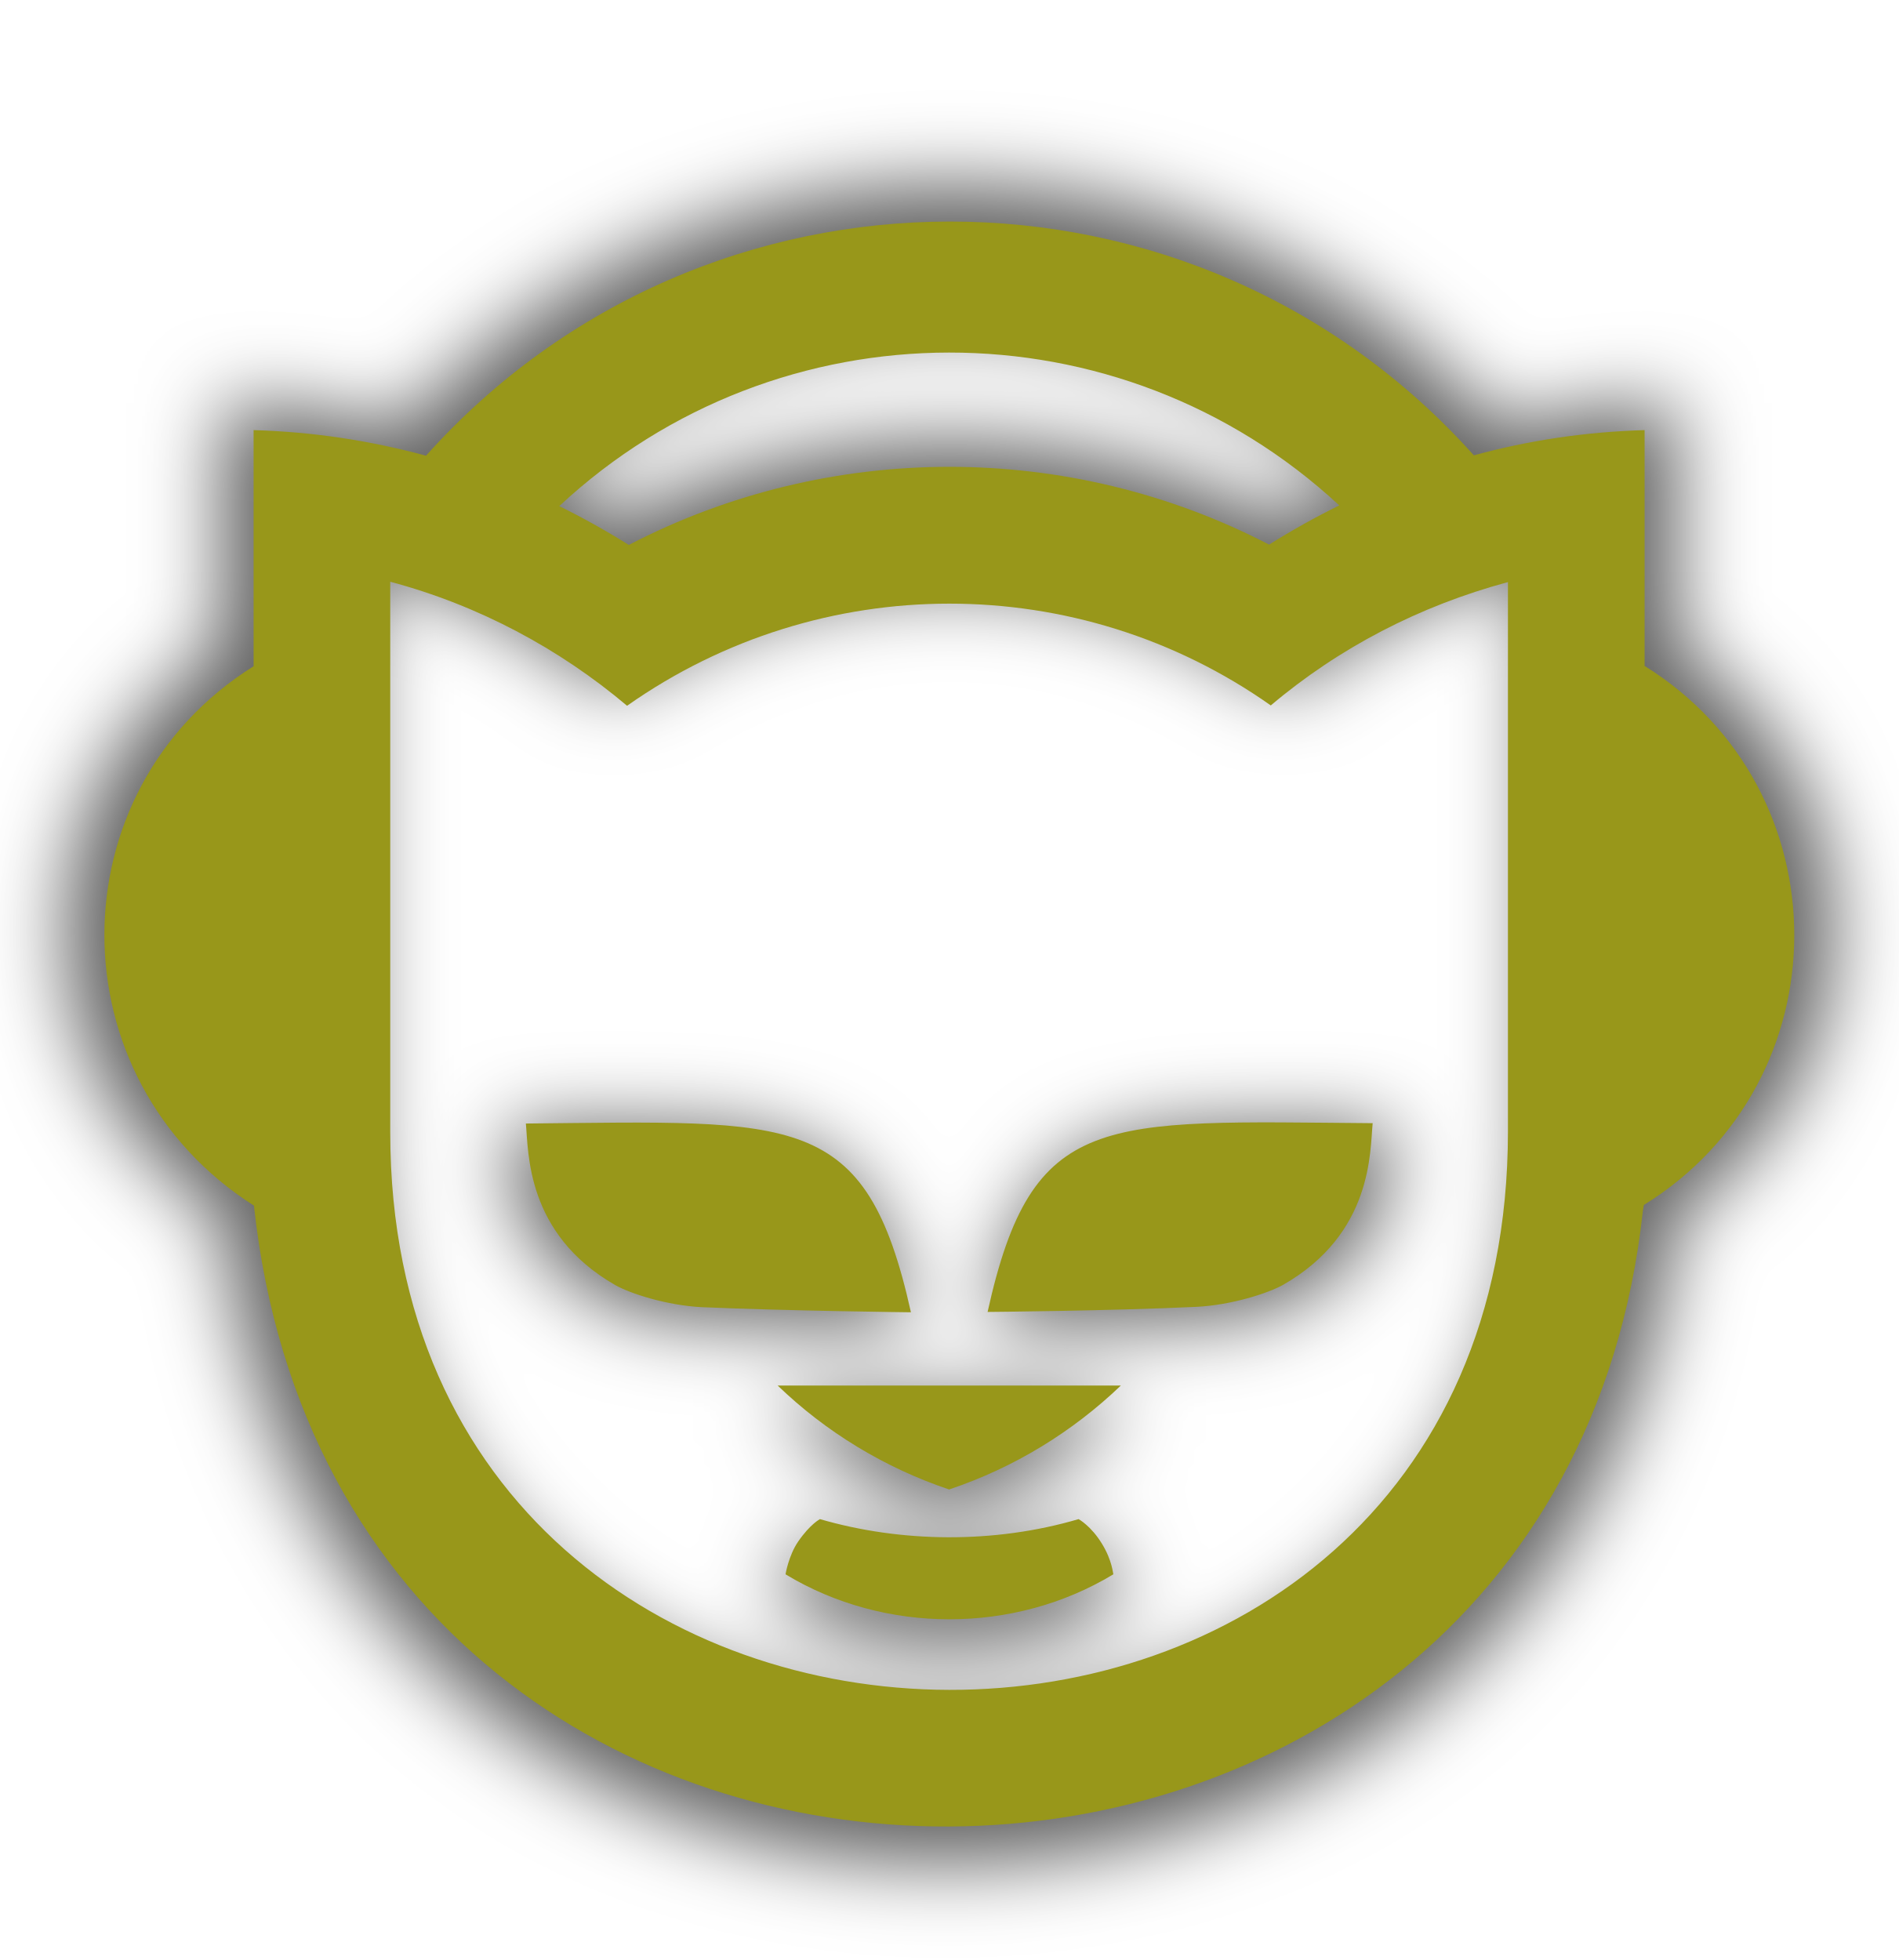
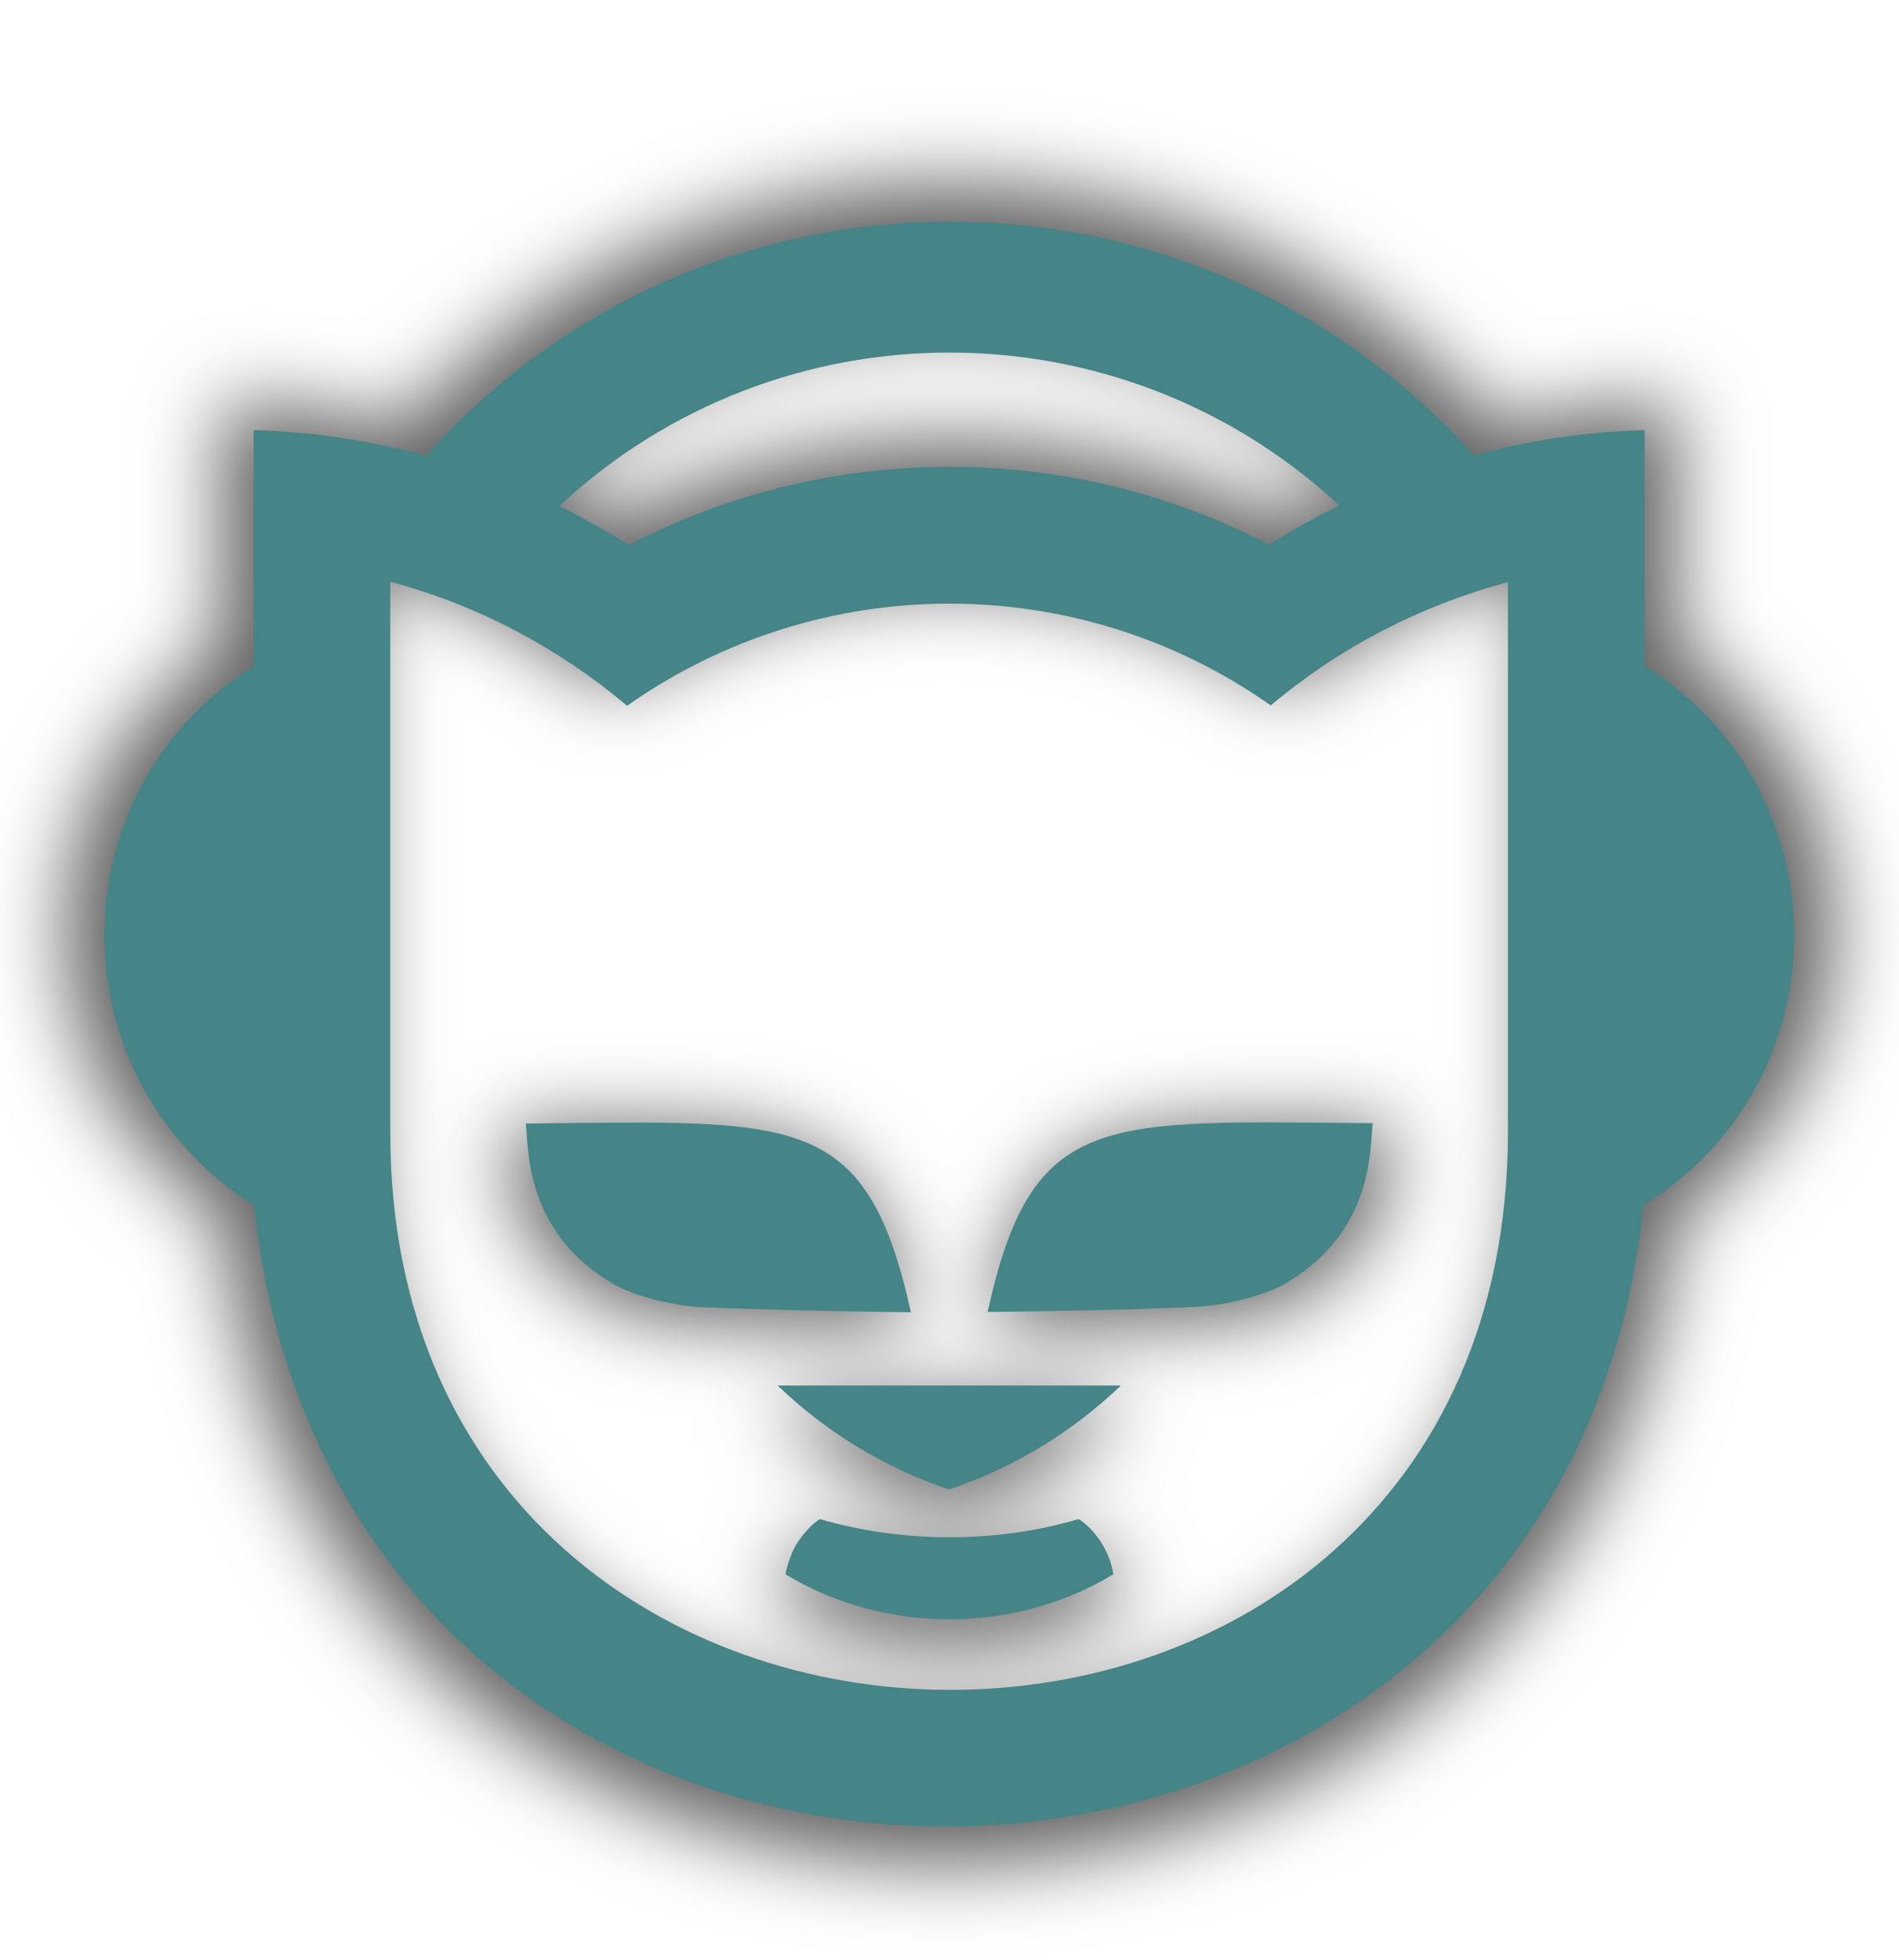
<svg xmlns="http://www.w3.org/2000/svg" viewBox="0 0 496 512" version="1.1" id="svg205" xml:space="preserve">
  <defs id="defs209">
    <filter style="color-interpolation-filters:sRGB" id="filter903" x="-0.054" y="-0.057" width="1.108" height="1.114">
      <feGaussianBlur stdDeviation="11.207" id="feGaussianBlur905" />
    </filter>
  </defs>
  <path d="m 298.3,373.6 c -14.2,13.6 -31.3,24.1 -50.4,30.5 -19,-6.4 -36.2,-16.9 -50.3,-30.5 z m 44,-199.6 c 20,-16.9 43.6,-29.2 69.6,-36.2 V 299 c 0,219.4 -328,217.6 -328,0.3 V 137.7 c 25.9,6.9 49.6,19.6 69.5,36.4 56.8,-40 132.5,-39.9 188.9,-0.1 z M 133.5,115.5 c 64.4,-60 164.3,-60.1 228.9,-0.2 -7.1,3.5 -13.9,7.3 -20.6,11.5 -58.7,-30.5 -129.2,-30.4 -187.9,0.1 -6.3,-4 -13.9,-8.2 -20.4,-11.4 z M 43.8,93.2 v 69.3 c -58.4,36.5 -58.4,121.1 0.1,158.3 26.4,245.1 381.7,240.3 407.6,1.5 l 0.3,-1.7 C 510.5,284.3 510.7,198.9 452,162.4 V 93.2 c -17.3,0.5 -34,3 -50.1,7.4 C 319.9,9.1 176.4,9.1 94.4,100.7 78.1,96.3 61.3,93.7 43.8,93.2 Z M 259.2,352 c 0,0 36,-0.3 61.3,-1.5 10.2,-0.5 21.1,-4 25.5,-6.5 26.3,-15.1 25.4,-39.2 26.2,-47.4 -79.5,-0.6 -99.9,-3.9 -113,55.4 z M 123.7,296.7 c 0.8,8.2 -0.1,32.3 26.2,47.4 4.4,2.5 15.2,6 25.5,6.5 25.3,1.1 61.3,1.5 61.3,1.5 C 223.5,292.7 203,296 123.7,296.7 Z m 169.1,123.4 c -3.2,-5.3 -6.9,-7.3 -6.9,-7.3 -24.8,7.3 -52.2,6.9 -75.9,0 0,0 -2.9,1.5 -6.4,6.6 -2.8,4.1 -3.7,9.6 -3.7,9.6 29.1,17.6 67.1,17.6 96.2,0 -0.1,-0.1 -0.3,-4 -3.3,-8.9 z" id="path347" style="opacity:0.632;fill:#000000;filter:url(#filter903)" transform="matrix(0.9301525,0,0,0.9301525,17.32001,18.68429)" />
-   <path d="m 292.768,361.939 c -12.639,12.105 -27.86,21.451 -44.861,27.148 -16.912,-5.697 -32.221,-15.043 -44.772,-27.148 z m 39.164,-177.662 c 17.802,-15.043 38.808,-25.991 61.95,-32.221 v 143.483 c 0,195.286 -291.95,193.684 -291.95,0.267 V 151.966 c 23.053,6.142 44.148,17.446 61.861,32.399 50.557,-35.604 117.937,-35.515 168.138,-0.089 z M 146.081,132.206 c 57.322,-53.405 146.242,-53.494 203.742,-0.178 -6.32,3.115 -12.372,6.498 -18.336,10.236 -52.248,-27.148 -115,-27.059 -167.248,0.089 -5.608,-3.56 -12.372,-7.299 -18.158,-10.147 z M 66.24,112.357 v 61.683 c -51.981,32.488 -51.981,107.79 0.089,140.901 23.498,218.161 339.747,213.889 362.801,1.335 l 0.267,-1.513 c 52.248,-32.31 52.426,-108.324 0.178,-140.812 V 112.357 c -15.399,0.445 -30.263,2.67 -44.594,6.587 -72.987,-81.443 -200.715,-81.443 -273.703,0.089 -14.508,-3.916 -29.462,-6.231 -45.039,-6.676 z m 191.725,230.355 c 0,0 32.043,-0.267 54.563,-1.335 9.079,-0.445 18.781,-3.56 22.697,-5.786 23.409,-13.44 22.608,-34.892 23.32,-42.19 -70.762,-0.534 -88.92,-3.471 -100.58,49.311 z M 137.358,293.491 c 0.712,7.299 -0.089,28.75 23.32,42.19 3.916,2.225 13.529,5.341 22.697,5.786 22.519,0.979 54.563,1.335 54.563,1.335 -11.749,-52.871 -29.996,-49.934 -100.58,-49.311 z m 150.514,109.837 c -2.848,-4.717 -6.142,-6.498 -6.142,-6.498 -22.074,6.498 -46.463,6.142 -67.558,0 0,0 -2.581,1.335 -5.697,5.875 -2.492,3.649 -3.293,8.545 -3.293,8.545 25.902,15.666 59.725,15.666 85.627,0 -0.089,-0.089 -0.267,-3.56 -2.937,-7.922 z" id="path203" style="fill:#98971a;fill-opacity:1;stroke-width:0.89" />
+   <path d="m 292.768,361.939 c -12.639,12.105 -27.86,21.451 -44.861,27.148 -16.912,-5.697 -32.221,-15.043 -44.772,-27.148 z m 39.164,-177.662 c 17.802,-15.043 38.808,-25.991 61.95,-32.221 v 143.483 c 0,195.286 -291.95,193.684 -291.95,0.267 V 151.966 c 23.053,6.142 44.148,17.446 61.861,32.399 50.557,-35.604 117.937,-35.515 168.138,-0.089 z M 146.081,132.206 c 57.322,-53.405 146.242,-53.494 203.742,-0.178 -6.32,3.115 -12.372,6.498 -18.336,10.236 -52.248,-27.148 -115,-27.059 -167.248,0.089 -5.608,-3.56 -12.372,-7.299 -18.158,-10.147 z M 66.24,112.357 v 61.683 c -51.981,32.488 -51.981,107.79 0.089,140.901 23.498,218.161 339.747,213.889 362.801,1.335 l 0.267,-1.513 c 52.248,-32.31 52.426,-108.324 0.178,-140.812 V 112.357 c -15.399,0.445 -30.263,2.67 -44.594,6.587 -72.987,-81.443 -200.715,-81.443 -273.703,0.089 -14.508,-3.916 -29.462,-6.231 -45.039,-6.676 z m 191.725,230.355 c 0,0 32.043,-0.267 54.563,-1.335 9.079,-0.445 18.781,-3.56 22.697,-5.786 23.409,-13.44 22.608,-34.892 23.32,-42.19 -70.762,-0.534 -88.92,-3.471 -100.58,49.311 z M 137.358,293.491 c 0.712,7.299 -0.089,28.75 23.32,42.19 3.916,2.225 13.529,5.341 22.697,5.786 22.519,0.979 54.563,1.335 54.563,1.335 -11.749,-52.871 -29.996,-49.934 -100.58,-49.311 z m 150.514,109.837 c -2.848,-4.717 -6.142,-6.498 -6.142,-6.498 -22.074,6.498 -46.463,6.142 -67.558,0 0,0 -2.581,1.335 -5.697,5.875 -2.492,3.649 -3.293,8.545 -3.293,8.545 25.902,15.666 59.725,15.666 85.627,0 -0.089,-0.089 -0.267,-3.56 -2.937,-7.922 z" id="path203" style="fill:#458588;fill-opacity:1;stroke-width:0.89" />
</svg>
